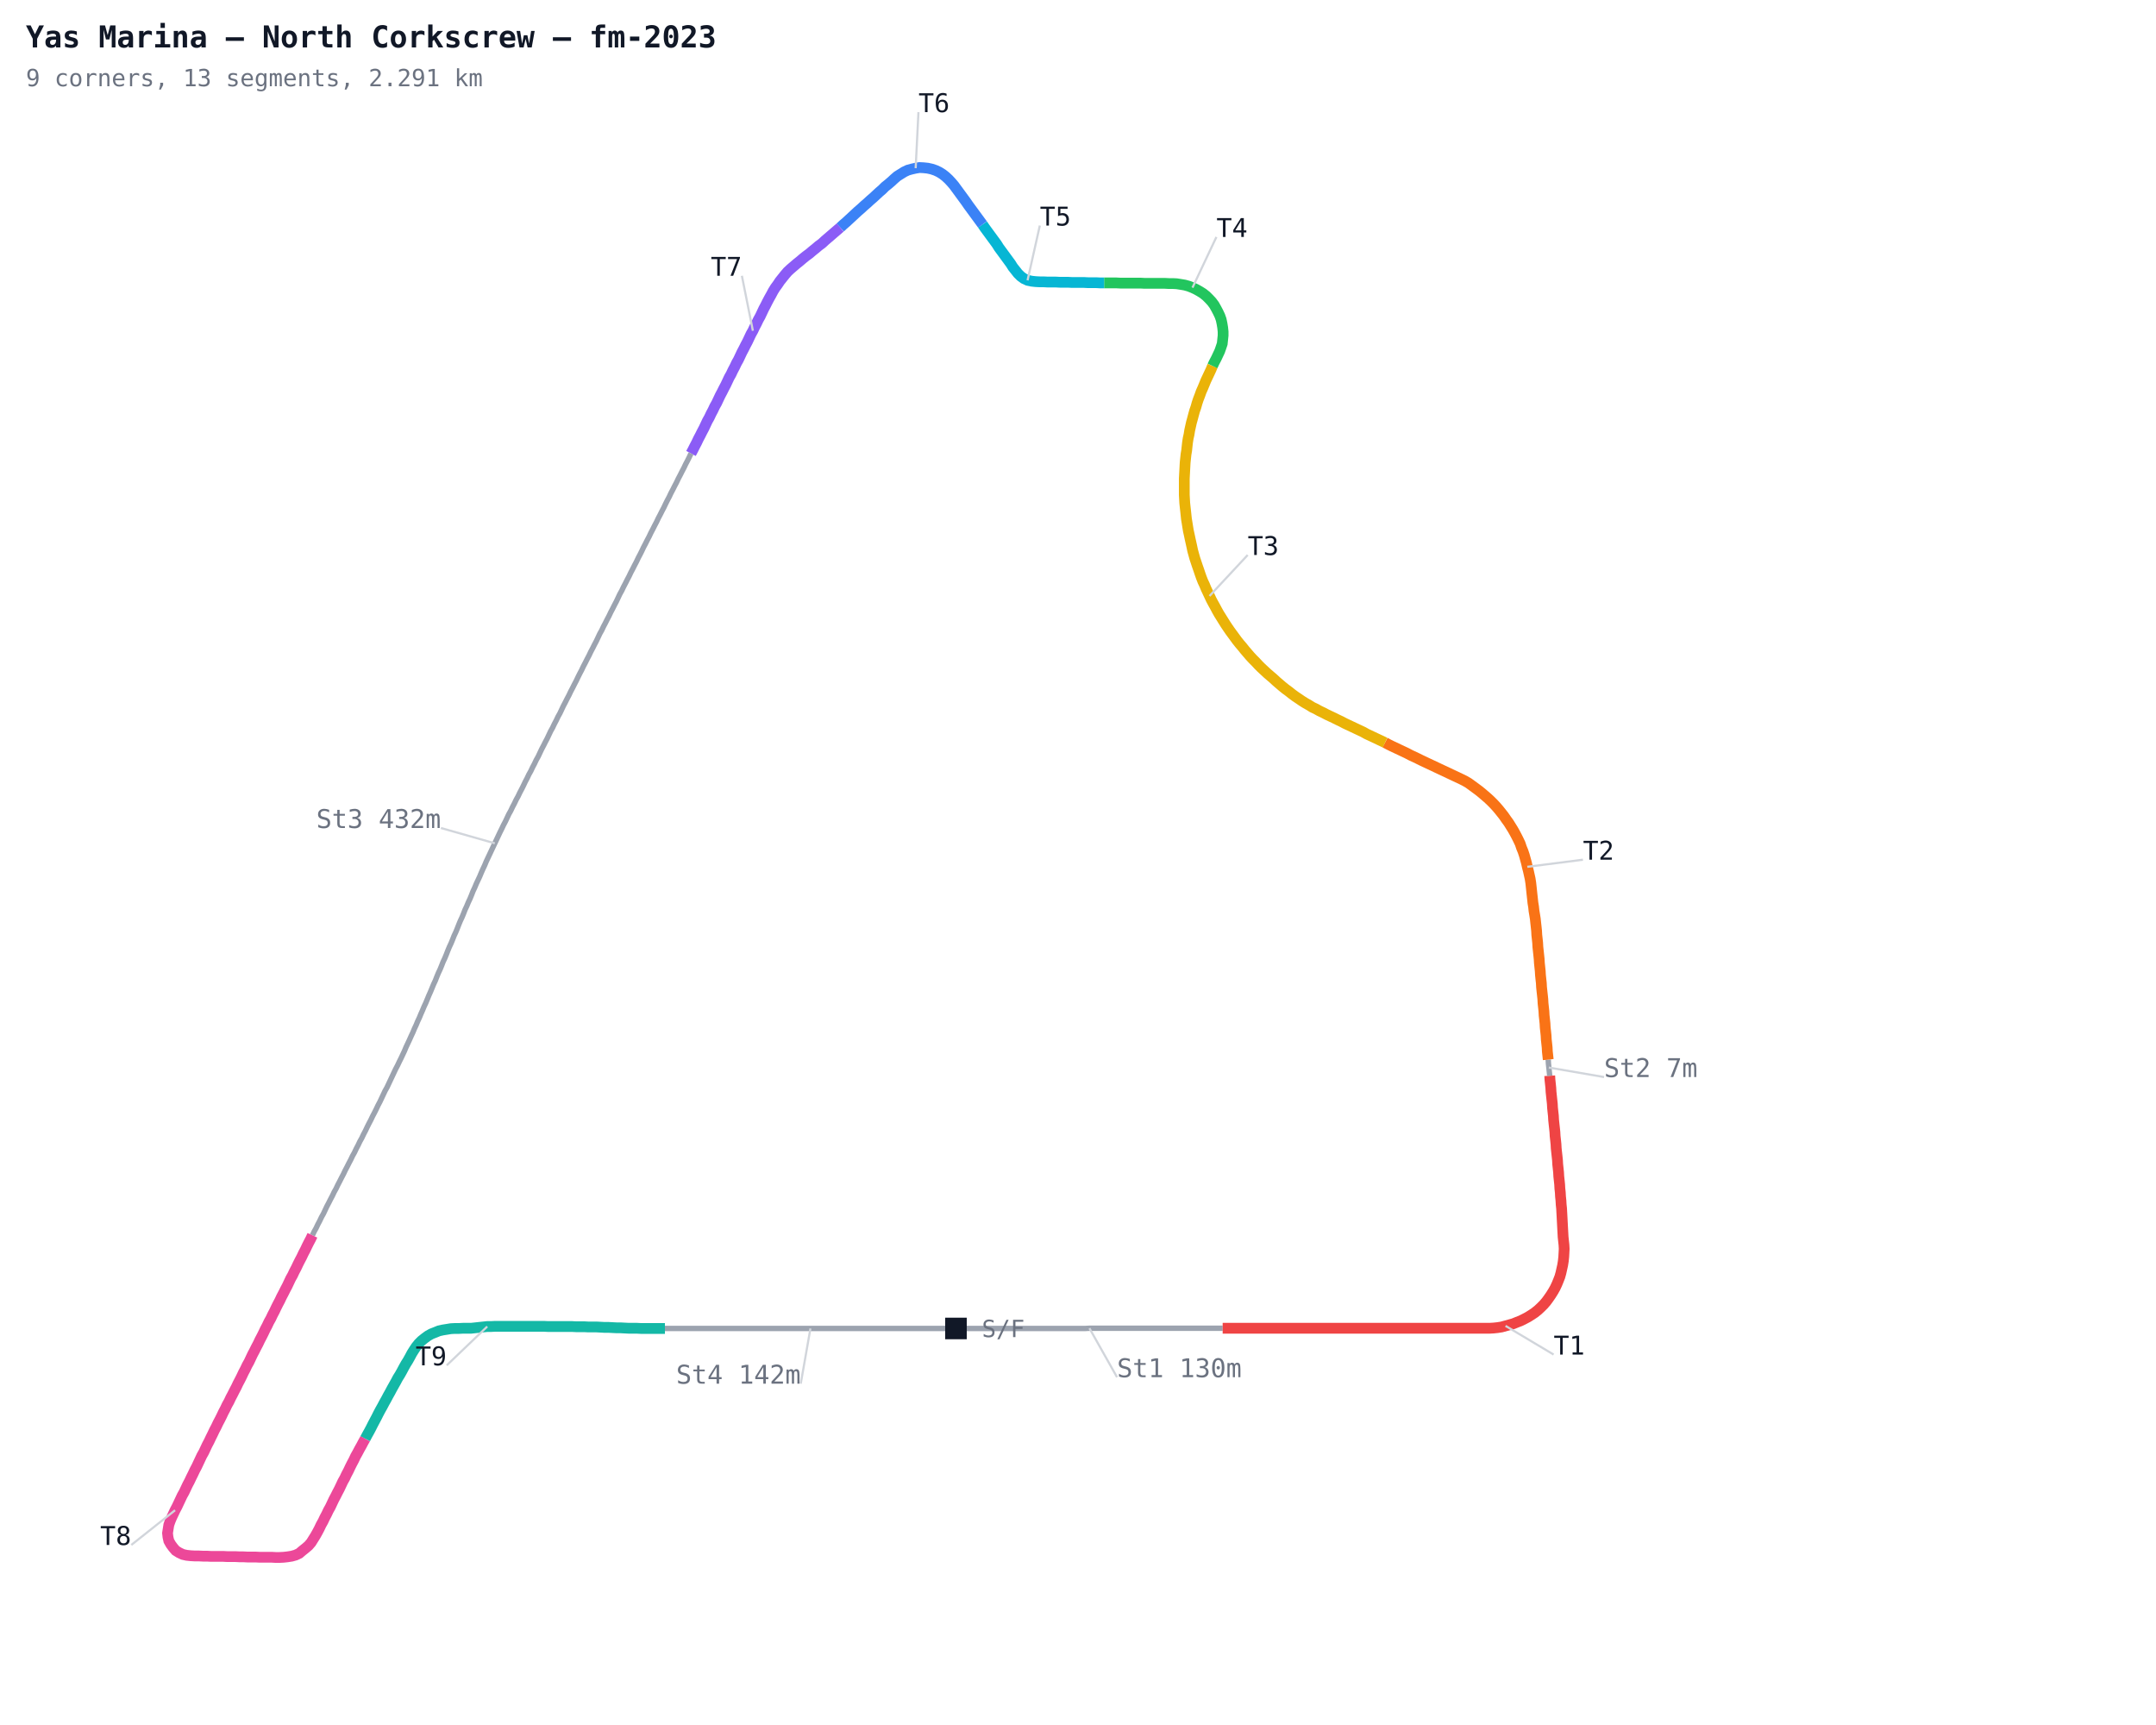
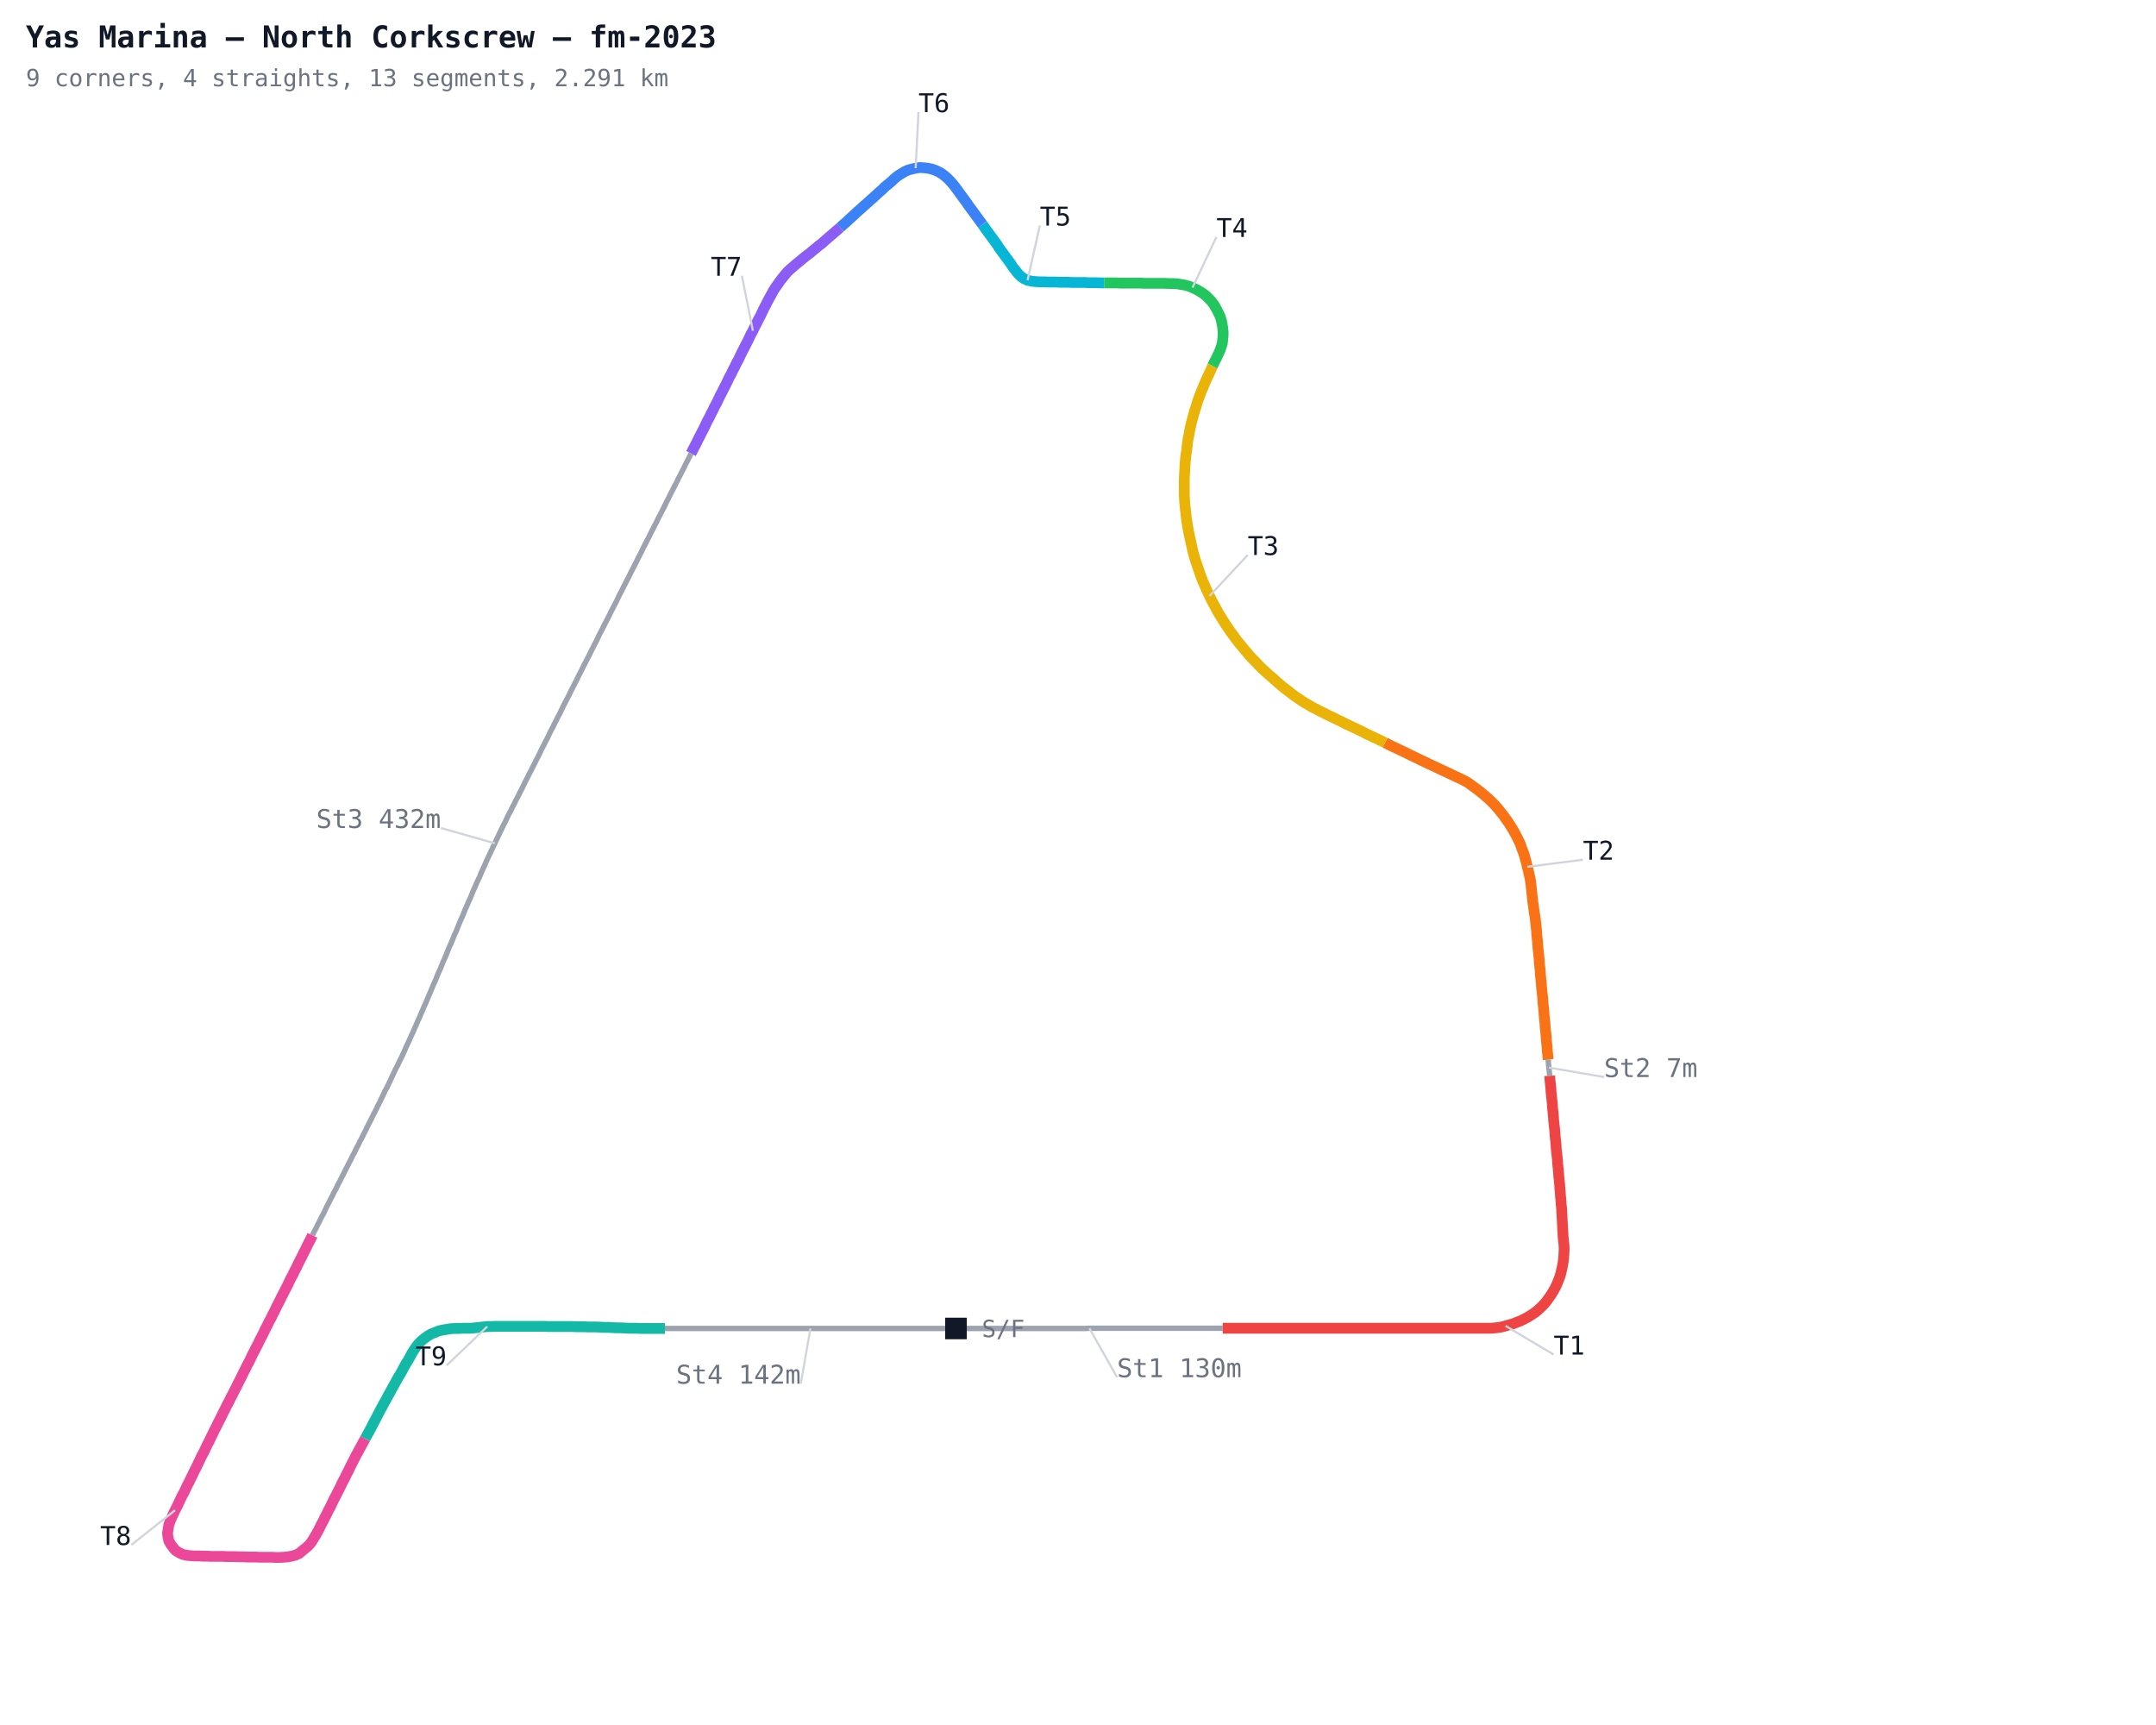
<svg xmlns="http://www.w3.org/2000/svg" width="1000" height="800" viewBox="0 0 1000 800">
  <defs>
    <style>
      .name { font-family: monospace; font-size: 12px; }
      .sector { font-family: monospace; font-size: 12px; fill: #7c3aed; font-weight: bold; }
      .title { font-family: monospace; font-size: 14px; fill: #111827; font-weight: bold; }
      .sub { font-family: monospace; font-size: 11px; fill: #6b7280; }
    </style>
  </defs>
  <rect width="1000" height="800" fill="#ffffff" />
  <polyline fill="none" stroke="#9ca3af" stroke-width="2.5" points="443.4,616.1 445.3,616.1 447.2,616.1 449.0,616.1 450.9,616.1 452.8,616.1 454.7,616.1 456.5,616.1 458.4,616.1 460.3,616.1 462.2,616.1 464.0,616.1 465.9,616.1 467.8,616.1 469.7,616.1 471.5,616.1 473.4,616.1 475.3,616.1 477.2,616.1 479.0,616.1 480.9,616.1 482.8,616.1 484.7,616.1 486.5,616.1 488.4,616.1 490.3,616.1 492.2,616.1 494.0,616.1 495.9,616.1 497.8,616.1 499.7,616.1 501.5,616.1 503.4,616.1 505.3,616.0 507.2,616.0 509.0,616.0 510.9,616.0 512.8,616.0 514.6,616.0 516.5,616.0 518.4,616.0 520.3,616.0 522.1,616.0 524.0,616.0 525.9,616.0 527.8,616.0 529.6,616.0 531.5,616.0 533.4,616.0 535.3,616.0 537.1,616.0 539.0,616.0 540.9,616.0 542.8,616.0 544.6,616.0 546.5,616.0 548.4,616.0 550.3,616.0 552.1,616.0 554.0,616.0 555.9,616.0 557.8,616.0 559.6,616.0 561.5,616.0 563.4,616.0 565.3,616.0 567.1,616.0" />
  <polyline fill="none" stroke="#ef4444" stroke-width="5" points="567.1,616.0 569.0,616.0 570.9,616.0 572.8,616.0 574.6,616.0 576.5,616.0 578.4,616.0 580.3,616.0 582.1,616.0 584.0,616.0 585.9,616.0 587.8,616.0 589.6,616.0 591.5,616.0 593.4,616.0 595.3,616.0 597.1,616.0 599.0,616.0 600.9,616.0 602.8,616.0 604.6,616.0 606.5,616.0 608.4,616.0 610.3,616.0 612.1,616.0 614.0,616.0 615.9,616.0 617.8,616.0 619.6,616.0 621.5,616.0 623.4,616.0 625.3,616.0 627.1,616.0 629.0,616.0 630.9,616.0 632.8,616.0 634.6,616.0 636.5,616.0 638.4,616.0 640.3,616.0 642.1,616.0 644.0,616.0 645.9,616.0 647.8,616.0 649.6,616.0 651.5,616.0 653.4,616.0 655.3,616.0 657.1,616.0 659.0,616.0 660.9,616.0 662.7,616.0 664.6,616.0 666.5,616.0 668.4,616.0 670.2,616.0 672.1,616.0 674.0,616.0 675.9,616.0 677.7,616.0 679.6,616.0 681.5,616.0 683.4,616.0 685.2,616.0 687.1,616.0 689.0,616.0 690.9,616.0 692.7,615.9 694.6,615.7 696.5,615.4 698.3,614.9 700.1,614.4 701.9,613.9 703.6,613.2 705.4,612.5 707.0,611.7 708.7,610.8 710.3,609.8 711.8,608.8 713.3,607.6 714.7,606.3 716.0,605.0 717.2,603.6 718.3,602.1 719.4,600.5 720.4,598.9 721.3,597.3 722.1,595.6 722.8,593.9 723.5,592.1 724.0,590.3 724.4,588.5 724.8,586.7 725.1,584.8 725.3,582.9 725.4,581.1 725.5,579.2 725.4,577.3 725.2,575.5 725.0,573.6 724.9,571.7 724.8,569.9 724.7,568.0 724.6,566.1 724.5,564.2 724.4,562.4 724.3,560.5 724.1,558.6 724.0,556.8 723.8,554.9 723.7,553.0 723.5,551.2 723.4,549.3 723.2,547.4 723.0,545.6 722.9,543.7 722.7,541.8 722.5,540.0 722.4,538.1 722.2,536.2 722.0,534.4 721.8,532.5 721.7,530.6 721.5,528.7 721.3,526.9 721.2,525.0 721.0,523.1 720.8,521.3 720.6,519.4 720.5,517.5 720.3,515.7 720.1,513.8 720.0,511.9 719.8,510.1 719.6,508.2 719.4,506.3 719.3,504.5 719.1,502.6 718.9,500.7 718.8,498.9" />
  <polyline fill="none" stroke="#9ca3af" stroke-width="2.5" points="718.8,498.9 718.6,497.0 718.4,495.1 718.2,493.3 718.1,491.4" />
  <polyline fill="none" stroke="#f97316" stroke-width="5" points="718.1,491.4 717.9,489.5 717.7,487.7 717.6,485.8 717.4,483.9 717.2,482.1 717.1,480.2 716.9,478.3 716.7,476.5 716.6,474.6 716.4,472.7 716.2,470.9 716.1,469.0 715.9,467.1 715.7,465.3 715.6,463.4 715.4,461.5 715.2,459.7 715.0,457.8 714.9,455.9 714.7,454.1 714.5,452.2 714.4,450.4 714.2,448.5 714.0,446.6 713.9,444.8 713.7,442.9 713.5,441.0 713.3,439.2 713.2,437.3 713.0,435.4 712.8,433.6 712.7,431.7 712.5,429.8 712.3,428.0 712.1,426.1 711.8,424.2 711.5,422.4 711.3,420.5 711.0,418.7 710.8,416.8 710.6,415.0 710.4,413.1 710.2,411.2 710.0,409.4 709.7,407.5 709.3,405.7 708.9,403.9 708.4,402.0 708.0,400.2 707.5,398.4 707.0,396.6 706.4,394.8 705.7,393.1 705.1,391.3 704.3,389.6 703.5,388.0 702.6,386.3 701.7,384.7 700.7,383.1 699.7,381.5 698.6,380.0 697.5,378.4 696.4,377.0 695.2,375.5 694.0,374.1 692.7,372.7 691.4,371.4 690.0,370.1 688.6,368.9 687.2,367.7 685.7,366.5 684.2,365.4 682.7,364.3 681.2,363.2 679.5,362.2 677.9,361.4 676.2,360.6 674.5,359.8 672.8,359.0 671.1,358.2 669.4,357.4 667.7,356.6 666.0,355.8 664.3,355.0 662.6,354.2 660.9,353.4 659.2,352.6 657.6,351.8 655.9,351.0 654.2,350.2 652.5,349.3 650.8,348.5 649.1,347.7 647.4,346.9 645.7,346.1 644.1,345.3 642.4,344.4" />
  <polyline fill="none" stroke="#eab308" stroke-width="5" points="642.4,344.4 640.7,343.6 639.0,342.8 637.3,342.0 635.6,341.2 633.9,340.4 632.3,339.5 630.6,338.7 628.9,337.9 627.2,337.1 625.5,336.3 623.8,335.5 622.1,334.6 620.4,333.8 618.8,333.0 617.1,332.2 615.4,331.4 613.7,330.5 612.0,329.7 610.4,328.8 608.7,328.0 607.1,327.0 605.5,326.1 603.9,325.1 602.3,324.0 600.8,323.0 599.3,321.9 597.8,320.7 596.3,319.6 594.8,318.4 593.4,317.2 592.0,316.0 590.6,314.7 589.2,313.5 587.8,312.3 586.4,311.0 585.0,309.7 583.7,308.4 582.4,307.0 581.1,305.7 579.8,304.3 578.6,302.9 577.4,301.5 576.2,300.0 575.0,298.6 573.8,297.1 572.7,295.6 571.6,294.1 570.5,292.6 569.4,291.0 568.4,289.5 567.4,287.9 566.4,286.3 565.4,284.7 564.5,283.1 563.6,281.4 562.7,279.8 561.8,278.1 561.0,276.4 560.2,274.7 559.4,273.0 558.7,271.3 557.9,269.6 557.2,267.8 556.6,266.1 556.0,264.3 555.4,262.6 554.8,260.8 554.2,259.0 553.7,257.2 553.2,255.4 552.8,253.5 552.4,251.7 552.0,249.9 551.6,248.0 551.2,246.2 550.9,244.4 550.6,242.5 550.3,240.7 550.1,238.8 549.9,236.9 549.7,235.1 549.5,233.2 549.4,231.3 549.3,229.5 549.3,227.6 549.3,225.7 549.3,223.8 549.3,222.0 549.4,220.1 549.5,218.2 549.6,216.3 549.7,214.5 549.9,212.6 550.1,210.7 550.4,208.9 550.6,207.0 550.8,205.2 551.1,203.3 551.5,201.5 551.8,199.6 552.2,197.8 552.6,196.0 553.1,194.2 553.6,192.3 554.1,190.5 554.7,188.8 555.2,187.0 555.8,185.2 556.5,183.4 557.1,181.7 557.9,179.9 558.6,178.2 559.3,176.5 560.1,174.8 560.9,173.1 561.7,171.4 562.4,169.7" />
  <polyline fill="none" stroke="#22c55e" stroke-width="5" points="562.4,169.7 563.2,168.0 564.1,166.3 564.9,164.6 565.7,162.9 566.3,161.2 566.9,159.4 567.1,157.5 567.3,155.6 567.3,153.8 567.1,151.9 566.8,150.1 566.4,148.2 565.8,146.5 565.0,144.8 564.1,143.1 563.2,141.5 562.1,140.0 560.8,138.6 559.5,137.3 558.0,136.1 556.4,135.1 554.8,134.2 553.1,133.4 551.3,132.7 549.5,132.2 547.7,131.9 545.8,131.6 544.0,131.5 542.1,131.5 540.2,131.4 538.3,131.4 536.5,131.4 534.6,131.4 532.7,131.4 530.8,131.4 529.0,131.3 527.1,131.3 525.2,131.3 523.4,131.3 521.5,131.3 519.6,131.3 517.7,131.2 515.9,131.2 514.0,131.2 512.1,131.2" />
  <polyline fill="none" stroke="#06b6d4" stroke-width="5" points="512.1,131.2 510.2,131.2 508.4,131.1 506.5,131.1 504.6,131.1 502.7,131.0 500.9,131.0 499.0,131.0 497.1,131.0 495.3,130.9 493.4,130.9 491.5,130.9 489.6,130.8 487.8,130.8 485.9,130.8 484.0,130.7 482.2,130.7 480.3,130.6 478.5,130.4 476.6,130.0 474.9,129.2 473.4,128.1 472.1,126.8 471.0,125.4 469.8,123.9 468.8,122.3 467.7,120.8 466.6,119.3 465.5,117.8 464.4,116.3 463.3,114.8 462.3,113.2 461.2,111.7 460.1,110.2 459.0,108.7 457.9,107.2 456.8,105.7 455.7,104.1" />
  <polyline fill="none" stroke="#3b82f6" stroke-width="5" points="455.7,104.1 454.6,102.6 453.5,101.1 452.4,99.6 451.3,98.1 450.2,96.6 449.1,95.1 448.0,93.5 446.9,92.0 445.8,90.5 444.7,89.0 443.6,87.5 442.5,86.0 441.3,84.6 440.0,83.2 438.6,81.9 437.2,80.8 435.6,79.8 433.9,79.0 432.1,78.4 430.3,78.0 428.4,77.8 426.5,77.7 424.7,78.0 422.9,78.4 421.1,78.9 419.4,79.7 417.8,80.7 416.2,81.7 414.8,82.9 413.4,84.2 412.0,85.4 410.5,86.6 409.2,87.9 407.8,89.1 406.4,90.4 405.0,91.7 403.6,92.9 402.2,94.2 400.8,95.4 399.4,96.7 398.0,97.9 396.6,99.2 395.2,100.5 393.9,101.7 392.5,103.0 391.1,104.2 389.7,105.5" />
  <polyline fill="none" stroke="#8b5cf6" stroke-width="5" points="389.7,105.5 388.3,106.7 386.9,107.9 385.4,109.2 384.0,110.4 382.6,111.6 381.2,112.9 379.7,114.0 378.3,115.2 376.8,116.4 375.4,117.6 373.9,118.7 372.4,119.9 371.0,121.1 369.5,122.3 368.1,123.5 366.7,124.7 365.3,126.0 364.1,127.4 362.9,128.9 361.7,130.4 360.7,131.9 359.6,133.4 358.6,135.0 357.7,136.7 356.8,138.3 355.9,140.0 355.1,141.6 354.2,143.3 353.4,145.0 352.6,146.7 351.7,148.3 350.9,150.0 350.0,151.7 349.2,153.4 348.3,155.0 347.5,156.7 346.7,158.4 345.8,160.1 345.0,161.7 344.1,163.4 343.3,165.1 342.5,166.8 341.6,168.4 340.8,170.1 339.9,171.8 339.1,173.5 338.2,175.1 337.4,176.8 336.6,178.5 335.7,180.2 334.9,181.8 334.0,183.5 333.2,185.2 332.4,186.9 331.5,188.5 330.7,190.2 329.8,191.9 329.0,193.6 328.1,195.2 327.3,196.9 326.5,198.6 325.6,200.3 324.8,201.9 323.9,203.6 323.1,205.3 322.2,207.0 321.4,208.6 320.5,210.3" />
  <polyline fill="none" stroke="#9ca3af" stroke-width="2.5" points="320.5,210.3 319.7,212.0 318.9,213.6 318.0,215.3 317.2,217.0 316.3,218.7 315.5,220.3 314.6,222.0 313.8,223.7 312.9,225.4 312.1,227.0 311.2,228.7 310.4,230.4 309.5,232.1 308.7,233.7 307.9,235.4 307.0,237.1 306.2,238.7 305.3,240.4 304.5,242.1 303.6,243.8 302.8,245.4 301.9,247.1 301.1,248.8 300.2,250.5 299.4,252.1 298.5,253.8 297.7,255.5 296.9,257.1 296.0,258.8 295.2,260.5 294.3,262.2 293.5,263.8 292.6,265.5 291.8,267.2 290.9,268.9 290.1,270.5 289.2,272.2 288.4,273.9 287.5,275.5 286.7,277.2 285.9,278.9 285.0,280.6 284.2,282.2 283.3,283.9 282.5,285.6 281.6,287.3 280.8,288.9 279.9,290.6 279.1,292.3 278.2,293.9 277.4,295.6 276.6,297.3 275.7,299.0 274.9,300.6 274.0,302.3 273.2,304.0 272.3,305.7 271.5,307.3 270.6,309.0 269.8,310.7 268.9,312.4 268.1,314.0 267.3,315.7 266.4,317.4 265.6,319.0 264.7,320.7 263.9,322.4 263.0,324.1 262.2,325.7 261.3,327.4 260.5,329.1 259.7,330.8 258.8,332.4 258.0,334.1 257.1,335.8 256.3,337.5 255.4,339.1 254.6,340.8 253.8,342.5 252.9,344.2 252.1,345.8 251.2,347.5 250.4,349.2 249.6,350.9 248.7,352.5 247.9,354.2 247.0,355.9 246.2,357.6 245.3,359.2 244.5,360.9 243.6,362.6 242.8,364.3 242.0,365.9 241.1,367.6 240.3,369.3 239.4,370.9 238.6,372.6 237.7,374.3 236.9,376.0 236.0,377.6 235.2,379.3 234.4,381.0 233.5,382.7 232.7,384.4 231.9,386.0 231.1,387.7 230.3,389.4 229.5,391.1 228.7,392.8 227.9,394.5 227.1,396.2 226.3,397.9 225.5,399.6 224.8,401.3 224.0,403.0 223.2,404.8 222.5,406.5 221.7,408.2 220.9,409.9 220.2,411.6 219.4,413.3 218.7,415.1 218.0,416.8 217.2,418.5 216.5,420.2 215.7,421.9 215.0,423.7 214.3,425.4 213.5,427.1 212.8,428.8 212.1,430.6 211.4,432.3 210.6,434.0 209.9,435.8 209.2,437.5 208.4,439.2 207.7,440.9 207.0,442.7 206.3,444.4 205.5,446.1 204.8,447.9 204.1,449.6 203.3,451.3 202.6,453.0 201.9,454.8 201.1,456.5 200.4,458.2 199.7,459.9 198.9,461.7 198.2,463.4 197.5,465.1 196.7,466.8 196.0,468.5 195.2,470.3 194.5,472.0 193.7,473.7 193.0,475.4 192.2,477.1 191.5,478.8 190.7,480.5 189.9,482.3 189.1,484.0 188.3,485.7 187.6,487.4 186.8,489.1 186.0,490.8 185.2,492.4 184.4,494.1 183.5,495.8 182.7,497.5 181.9,499.2 181.1,500.9 180.3,502.6 179.5,504.3 178.6,505.9 177.8,507.6 177.0,509.3 176.2,511.0 175.3,512.7 174.5,514.4 173.7,516.0 172.8,517.7 172.0,519.4 171.1,521.1 170.3,522.7 169.5,524.4 168.6,526.1 167.8,527.8 166.9,529.4 166.1,531.1 165.2,532.8 164.4,534.5 163.5,536.1 162.7,537.8 161.8,539.5 161.0,541.1 160.1,542.8 159.3,544.5 158.4,546.2 157.6,547.8 156.7,549.5 155.9,551.2 155.0,552.8 154.2,554.5 153.3,556.2 152.5,557.8 151.6,559.5 150.8,561.2 150.0,562.9 149.1,564.5 148.3,566.2 147.4,567.9 146.6,569.6 145.7,571.2 144.9,572.9" />
  <polyline fill="none" stroke="#ec4899" stroke-width="5" points="144.9,572.9 144.1,574.6 143.2,576.3 142.4,577.9 141.6,579.6 140.7,581.3 139.9,583.0 139.0,584.7 138.2,586.3 137.4,588.0 136.5,589.7 135.7,591.4 134.8,593.0 134.0,594.7 133.2,596.4 132.3,598.1 131.5,599.7 130.6,601.4 129.8,603.1 128.9,604.8 128.1,606.4 127.3,608.1 126.4,609.8 125.6,611.5 124.7,613.1 123.9,614.8 123.0,616.5 122.2,618.2 121.4,619.8 120.5,621.5 119.7,623.2 118.8,624.9 118.0,626.5 117.1,628.2 116.3,629.9 115.5,631.6 114.6,633.2 113.8,634.9 112.9,636.6 112.1,638.3 111.3,639.9 110.4,641.6 109.6,643.3 108.7,645.0 107.9,646.6 107.0,648.3 106.2,650.0 105.3,651.6 104.5,653.3 103.6,655.0 102.8,656.7 102.0,658.3 101.1,660.0 100.3,661.7 99.4,663.4 98.6,665.1 97.8,666.7 97.0,668.4 96.1,670.1 95.3,671.8 94.5,673.5 93.6,675.1 92.8,676.8 92.0,678.5 91.2,680.2 90.3,681.9 89.5,683.6 88.7,685.2 87.9,686.9 87.0,688.6 86.2,690.3 85.4,692.0 84.5,693.6 83.7,695.3 82.9,697.0 82.1,698.7 81.2,700.4 80.4,702.1 79.6,703.8 78.9,705.5 78.3,707.2 78.0,709.1 77.7,711.0 77.9,712.8 78.3,714.6 79.2,716.2 80.3,717.7 81.5,719.1 83.1,720.1 84.8,720.9 86.6,721.3 88.5,721.5 90.3,721.6 92.2,721.6 94.1,721.7 96.0,721.7 97.8,721.8 99.7,721.8 101.6,721.8 103.5,721.8 105.3,721.9 107.2,721.9 109.1,721.9 111.0,722.0 112.8,722.0 114.7,722.1 116.6,722.1 118.5,722.1 120.3,722.2 122.2,722.2 124.1,722.2 126.0,722.2 127.8,722.3 129.7,722.3 131.6,722.2 133.4,722.0 135.3,721.7 137.1,721.2 138.8,720.4 140.2,719.2 141.7,718.0 143.1,716.8 144.3,715.4 145.3,713.8 146.3,712.2 147.2,710.6 148.1,708.9 148.9,707.2 149.8,705.6 150.6,703.9 151.5,702.2 152.3,700.5 153.2,698.9 154.0,697.2 154.8,695.5 155.7,693.8 156.5,692.2 157.4,690.5 158.2,688.8 159.0,687.1 159.9,685.5 160.7,683.8 161.6,682.1 162.4,680.4 163.2,678.8 164.1,677.1 164.9,675.4 165.8,673.8 166.7,672.1 167.6,670.5 168.5,668.8 169.4,667.2" />
  <polyline fill="none" stroke="#14b8a6" stroke-width="5" points="169.4,667.2 170.3,665.5 171.2,663.9 172.1,662.2 172.9,660.6 173.8,658.9 174.7,657.2 175.5,655.6 176.4,653.9 177.3,652.3 178.2,650.6 179.1,649.0 180.0,647.3 180.9,645.7 181.8,644.0 182.7,642.4 183.6,640.8 184.5,639.1 185.5,637.5 186.4,635.9 187.3,634.2 188.2,632.6 189.2,631.0 190.1,629.4 191.0,627.7 192.0,626.1 193.0,624.6 194.2,623.1 195.5,621.8 197.0,620.6 198.5,619.5 200.1,618.6 201.9,617.9 203.6,617.2 205.4,616.8 207.3,616.5 209.1,616.2 211.0,616.1 212.9,616.1 214.8,616.0 216.6,616.0 218.5,616.0 220.4,615.8 222.2,615.6 224.1,615.4 226.0,615.2 227.8,615.2 229.7,615.1 231.6,615.1 233.5,615.1 235.3,615.1 237.2,615.1 239.1,615.1 241.0,615.1 242.8,615.1 244.7,615.1 246.6,615.1 248.5,615.1 250.3,615.1 252.2,615.1 254.1,615.2 256.0,615.2 257.8,615.2 259.7,615.2 261.6,615.2 263.5,615.2 265.3,615.2 267.2,615.3 269.1,615.3 271.0,615.3 272.8,615.4 274.7,615.4 276.6,615.4 278.5,615.5 280.3,615.6 282.2,615.6 284.1,615.7 286.0,615.8 287.8,615.8 289.7,615.9 291.6,616.0 293.4,616.0 295.3,616.0 297.2,616.1 299.1,616.1 300.9,616.1 302.8,616.1 304.7,616.1 306.6,616.1 308.4,616.1" />
  <polyline fill="none" stroke="#9ca3af" stroke-width="2.5" points="308.4,616.1 310.3,616.1 312.2,616.1 314.1,616.1 315.9,616.1 317.8,616.1 319.7,616.1 321.6,616.1 323.4,616.1 325.3,616.1 327.2,616.1 329.1,616.1 330.9,616.1 332.8,616.1 334.7,616.1 336.6,616.1 338.4,616.1 340.3,616.1 342.2,616.1 344.1,616.1 345.9,616.1 347.8,616.1 349.7,616.1 351.6,616.1 353.4,616.1 355.3,616.1 357.2,616.1 359.1,616.1 360.9,616.1 362.8,616.1 364.7,616.1 366.6,616.1 368.4,616.1 370.3,616.1 372.2,616.1 374.0,616.1 375.9,616.1 377.8,616.1 379.7,616.1 381.5,616.1 383.4,616.1 385.3,616.1 387.2,616.1 389.0,616.1 390.9,616.1 392.8,616.1 394.7,616.1 396.5,616.1 398.4,616.1 400.3,616.1 402.2,616.1 404.0,616.1 405.9,616.1 407.8,616.1 409.7,616.1 411.5,616.1 413.4,616.1 415.3,616.1 417.2,616.1 419.0,616.1 420.9,616.1 422.8,616.1 424.7,616.1 426.5,616.1 428.4,616.1 430.3,616.1 432.2,616.1 434.0,616.1 435.9,616.1 437.8,616.1 439.7,616.1 441.5,616.1" />
  <line x1="505.3" y1="616.0" x2="518.1" y2="638.7" stroke="#d1d5db" stroke-width="1" />
  <text x="518.1" y="638.7" text-anchor="start" class="name" fill="#6b7280">St1 130m</text>
  <line x1="698.3" y1="614.9" x2="720.6" y2="628.2" stroke="#d1d5db" stroke-width="1" />
  <text x="720.6" y="628.2" text-anchor="start" class="name" fill="#111827">T1</text>
  <line x1="718.4" y1="495.1" x2="744.0" y2="499.5" stroke="#d1d5db" stroke-width="1" />
  <text x="744.0" y="499.5" text-anchor="start" class="name" fill="#6b7280">St2 7m</text>
  <line x1="708.4" y1="402.0" x2="734.2" y2="398.7" stroke="#d1d5db" stroke-width="1" />
  <text x="734.2" y="398.7" text-anchor="start" class="name" fill="#111827">T2</text>
  <line x1="561.0" y1="276.4" x2="578.7" y2="257.4" stroke="#d1d5db" stroke-width="1" />
  <text x="578.7" y="257.4" text-anchor="start" class="name" fill="#111827">T3</text>
  <line x1="553.1" y1="133.4" x2="564.2" y2="109.9" stroke="#d1d5db" stroke-width="1" />
  <text x="564.2" y="109.9" text-anchor="start" class="name" fill="#111827">T4</text>
  <line x1="476.6" y1="130.0" x2="482.3" y2="104.6" stroke="#d1d5db" stroke-width="1" />
  <text x="482.3" y="104.6" text-anchor="start" class="name" fill="#111827">T5</text>
  <line x1="424.7" y1="78.0" x2="426.0" y2="52.0" stroke="#d1d5db" stroke-width="1" />
  <text x="426.0" y="52.0" text-anchor="start" class="name" fill="#111827">T6</text>
  <line x1="349.2" y1="153.4" x2="344.1" y2="127.9" stroke="#d1d5db" stroke-width="1" />
  <text x="344.1" y="127.9" text-anchor="end" class="name" fill="#111827">T7</text>
  <line x1="229.5" y1="391.1" x2="204.5" y2="384.0" stroke="#d1d5db" stroke-width="1" />
  <text x="204.5" y="384.0" text-anchor="end" class="name" fill="#6b7280">St3 432m</text>
  <line x1="81.2" y1="700.4" x2="60.9" y2="716.5" stroke="#d1d5db" stroke-width="1" />
  <text x="60.9" y="716.5" text-anchor="end" class="name" fill="#111827">T8</text>
  <line x1="226.0" y1="615.2" x2="207.2" y2="633.2" stroke="#d1d5db" stroke-width="1" />
  <text x="207.2" y="633.2" text-anchor="end" class="name" fill="#111827">T9</text>
  <line x1="375.9" y1="616.1" x2="371.4" y2="641.7" stroke="#d1d5db" stroke-width="1" />
  <text x="371.4" y="641.7" text-anchor="end" class="name" fill="#6b7280">St4 142m</text>
  <rect x="438.4" y="611.1" width="10" height="10" fill="#111827" />
  <text x="455.4" y="620.1" class="sub">S/F</text>
  <text class="title" x="12" y="22">Yas Marina — North Corkscrew — fm-2023</text>
-   <text class="sub" x="12" y="40">9 corners, 13 segments, 2.291 km</text>
+   <text class="sub" x="12" y="40">9 corners, 4 straights, 13 segments, 2.291 km</text>
</svg>
